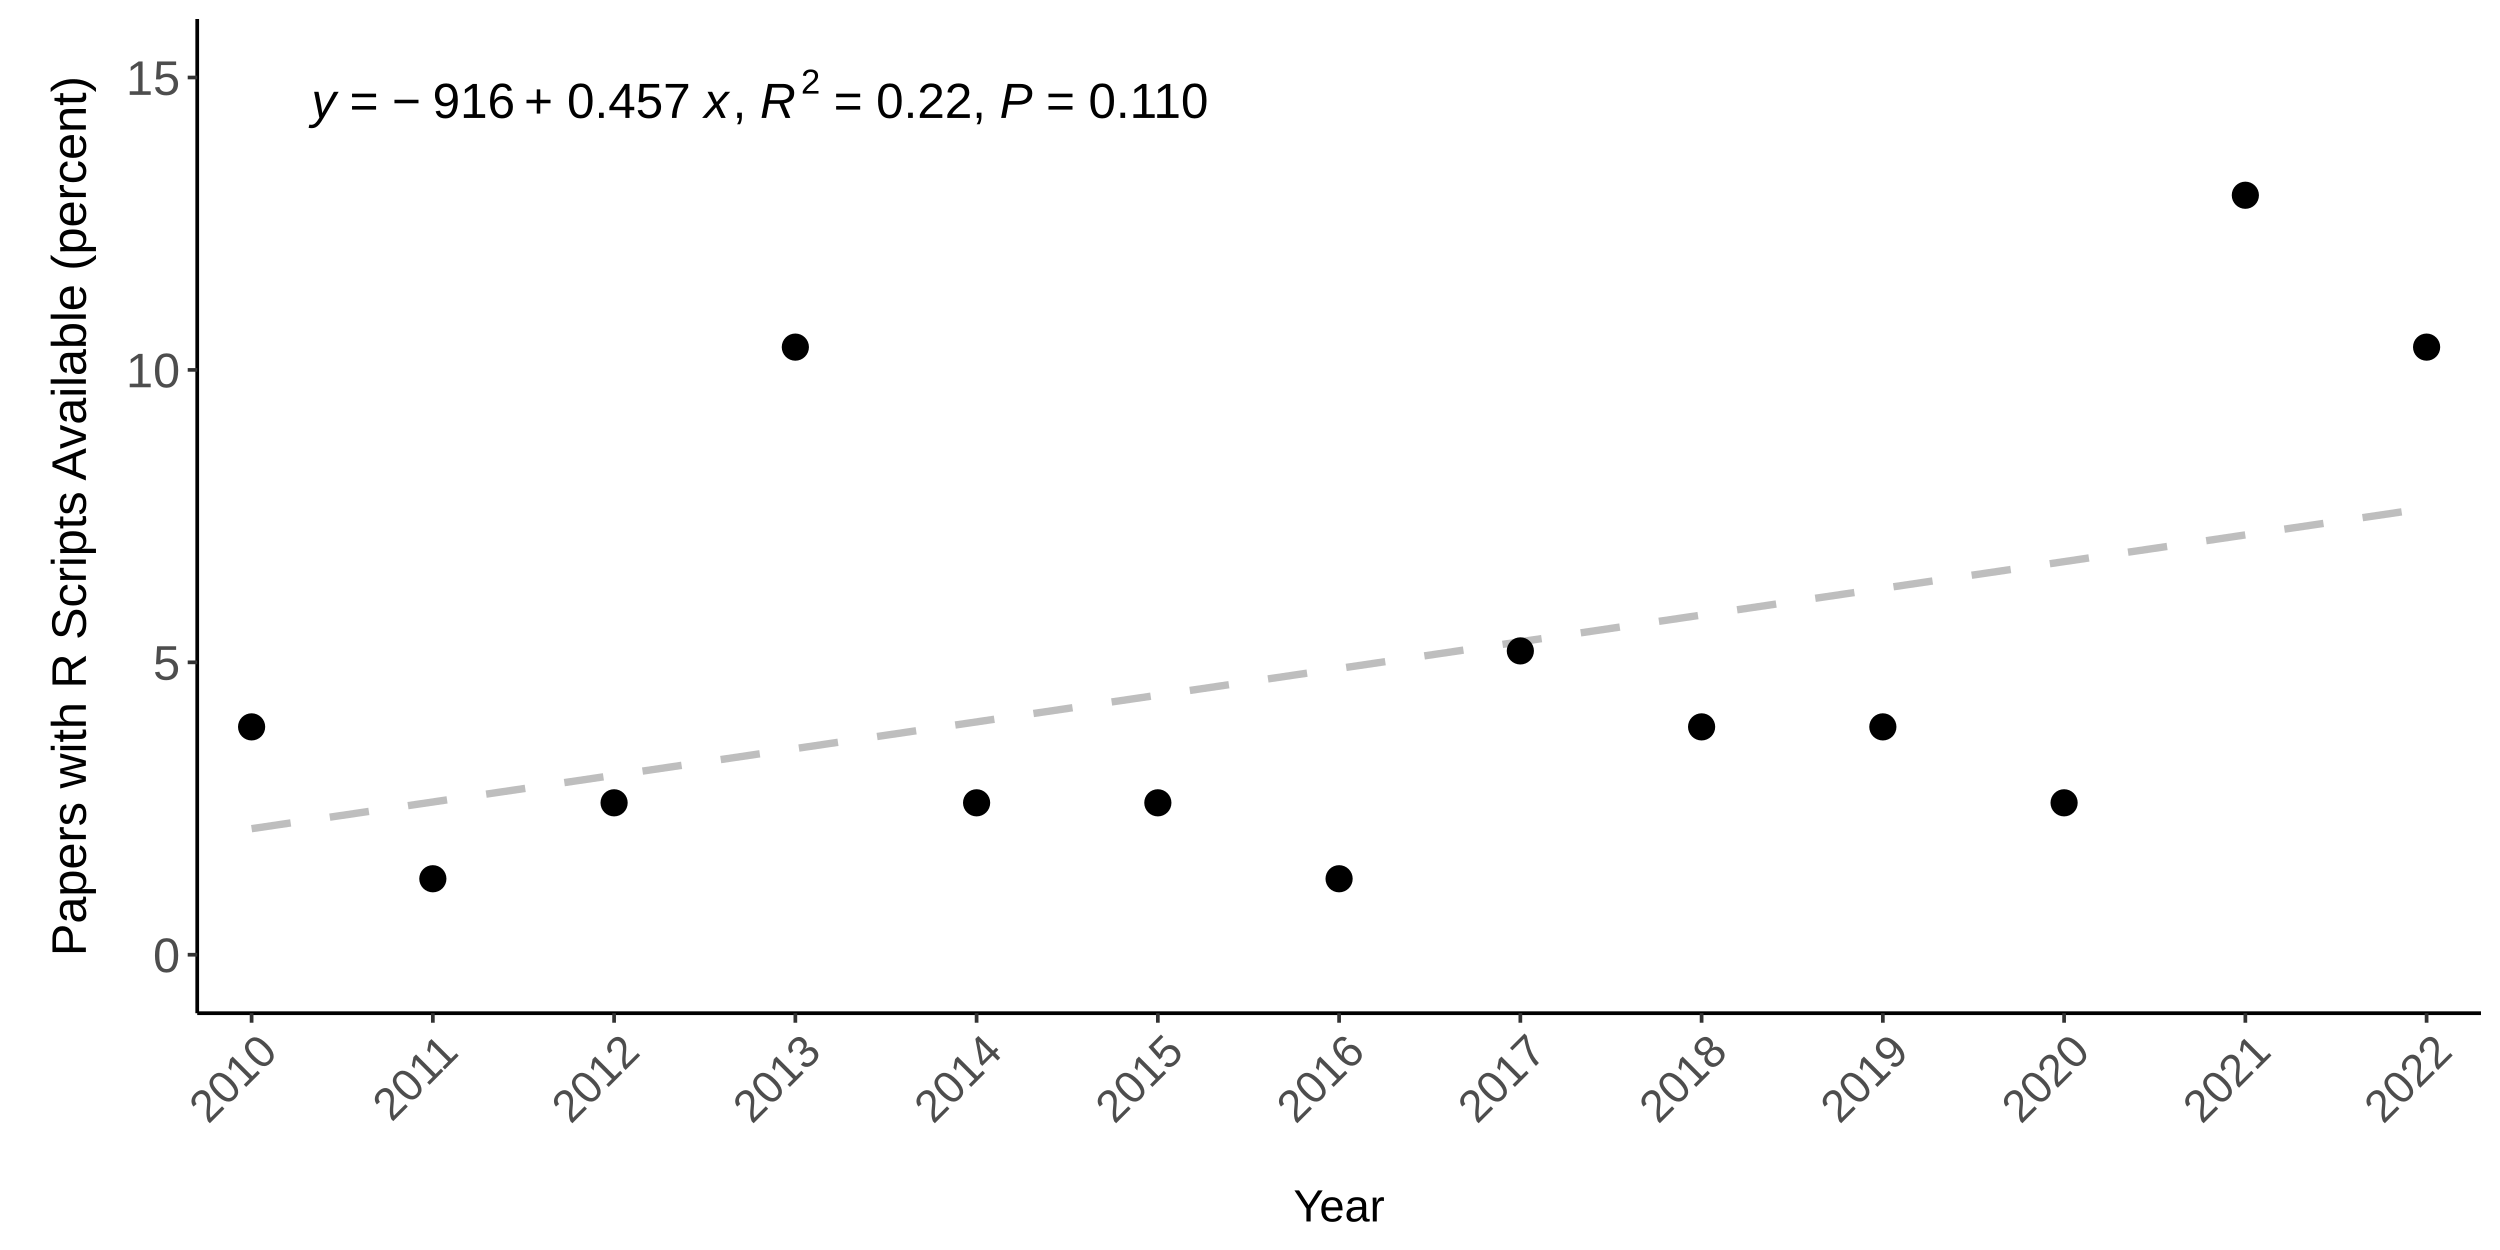
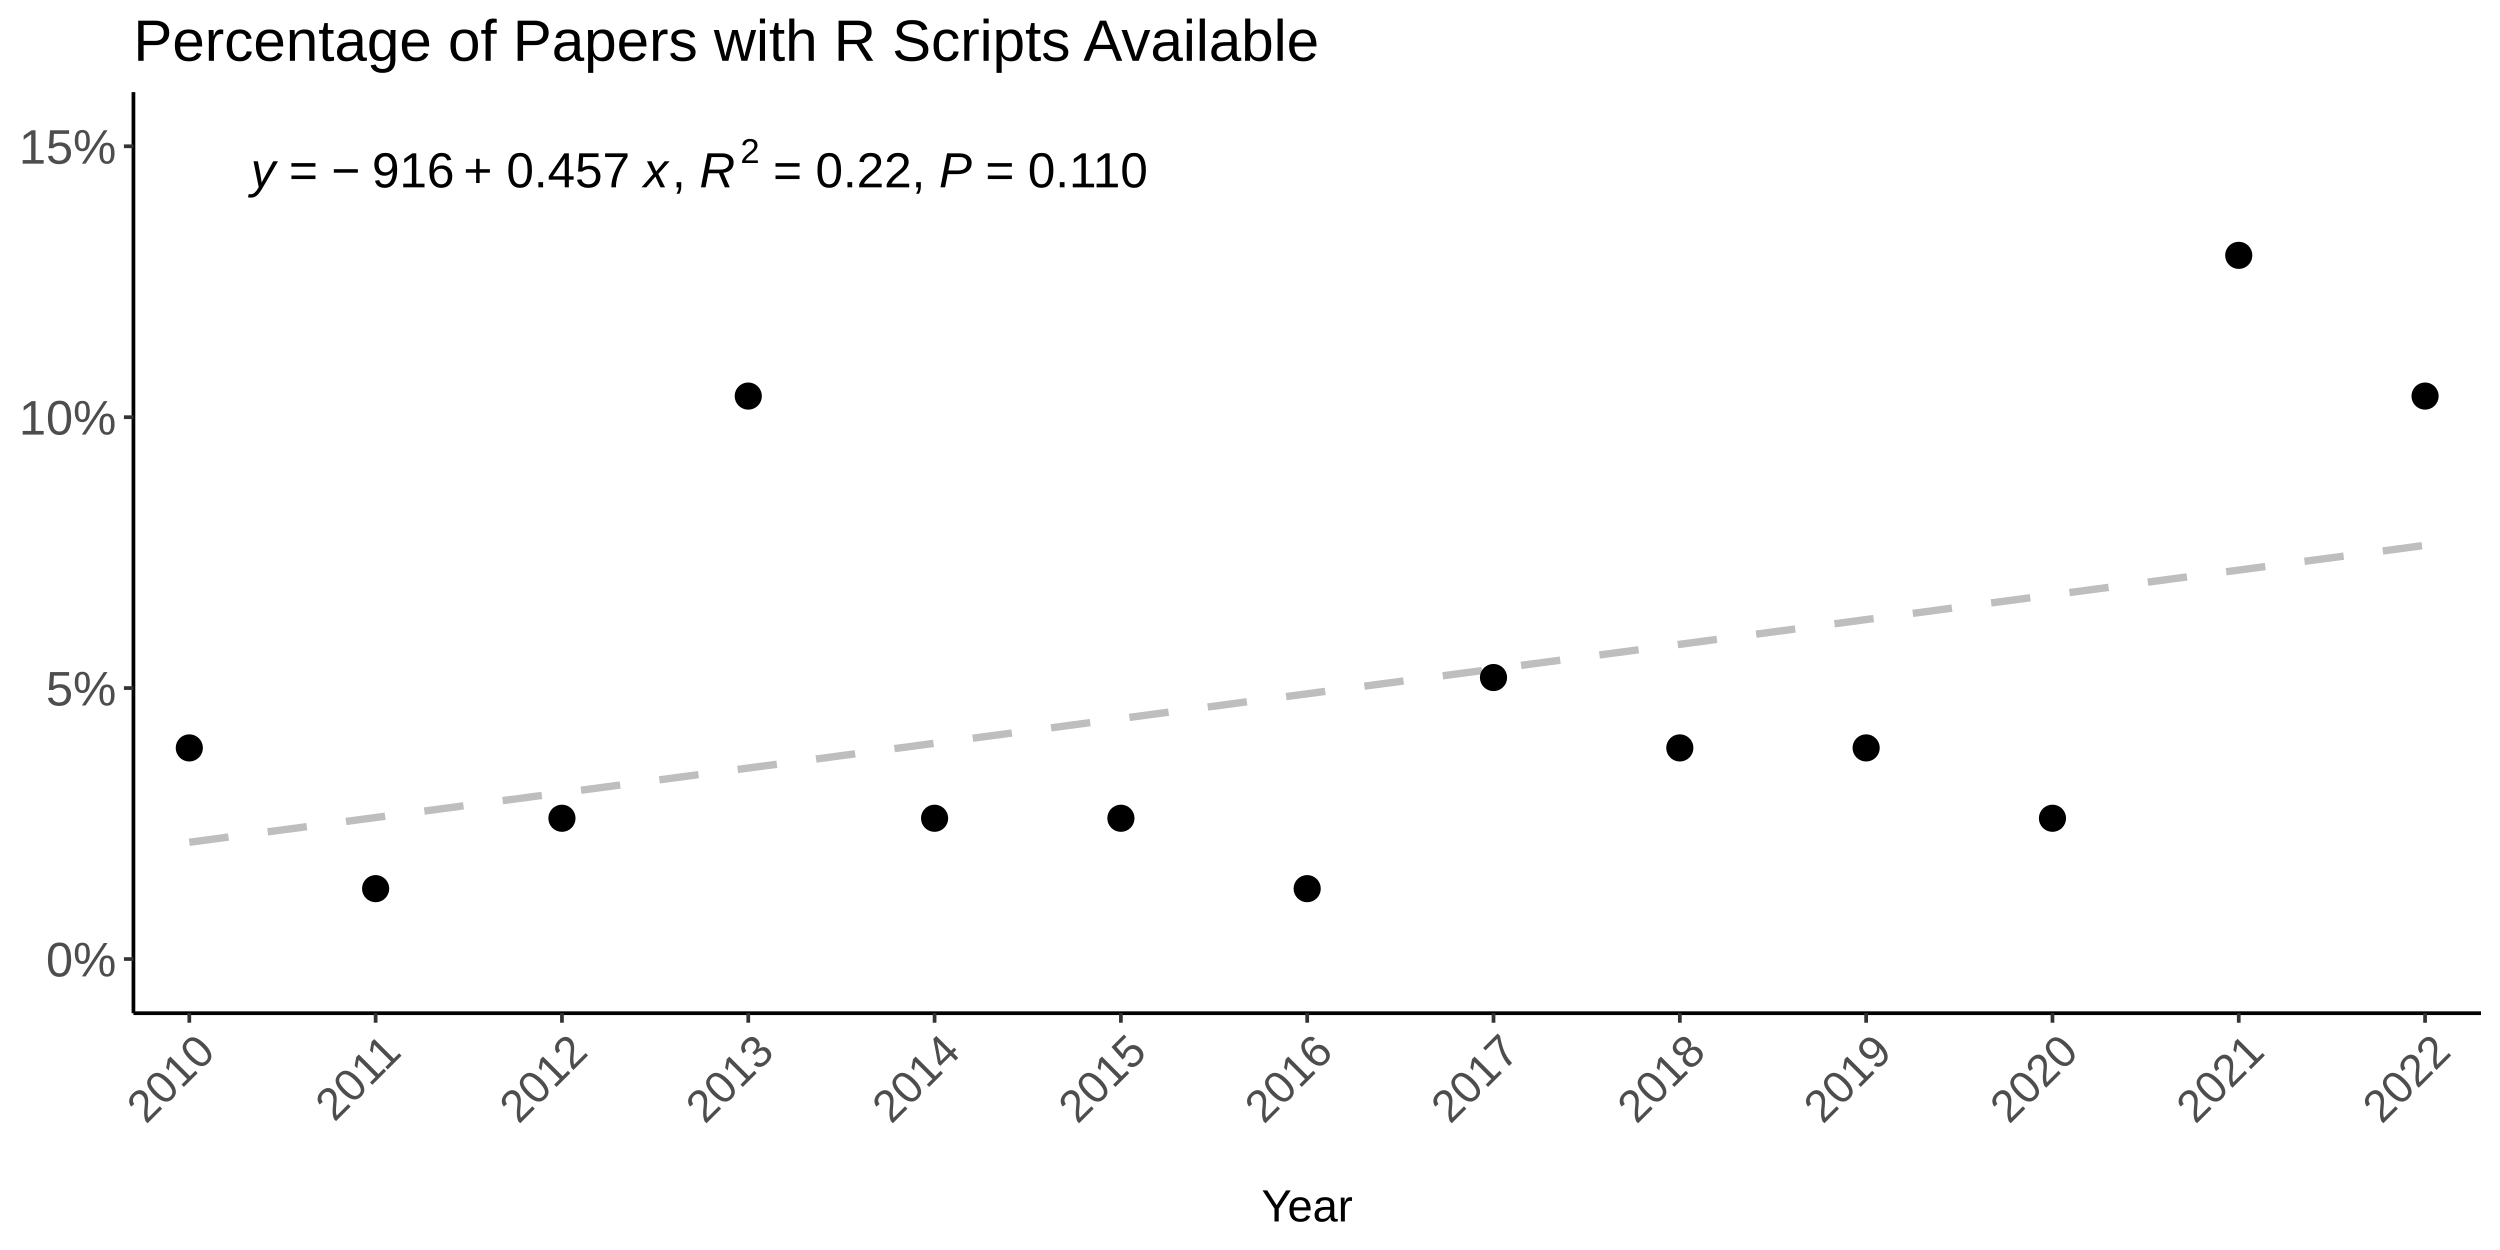
<svg xmlns="http://www.w3.org/2000/svg" class="svglite" width="720.00pt" height="360.00pt" viewBox="0 0 720.00 360.00">
  <defs>
    <style type="text/css">
    .svglite line, .svglite polyline, .svglite polygon, .svglite path, .svglite rect, .svglite circle {
      fill: none;
      stroke: #000000;
      stroke-linecap: round;
      stroke-linejoin: round;
      stroke-miterlimit: 10.00;
    }
    .svglite text {
      white-space: pre;
    }
  </style>
  </defs>
  <rect width="100%" height="100%" style="stroke: none; fill: #FFFFFF;" />
  <defs>
    <clipPath id="cpMC4wMHw3MjAuMDB8MC4wMHwzNjAuMDA=">
      <rect x="0.00" y="0.00" width="720.00" height="360.00" />
    </clipPath>
  </defs>
  <g clip-path="url(#cpMC4wMHw3MjAuMDB8MC4wMHwzNjAuMDA=)">
    <rect x="0.00" y="0.00" width="720.00" height="360.00" style="stroke-width: 1.07; stroke: #FFFFFF; fill: #FFFFFF;" />
  </g>
  <defs>
-     <clipPath id="cpNTYuODB8NzE0LjUyfDUuNDh8MjkxLjgw">
-       <rect x="56.80" y="5.48" width="657.72" height="286.32" />
+     <clipPath id="cpMzguNDN8NzE0LjUyfDI2LjUzfDI5MS44MA==">
+       <rect x="38.43" y="26.53" width="676.09" height="265.27" />
    </clipPath>
  </defs>
-   <g clip-path="url(#cpNTYuODB8NzE0LjUyfDUuNDh8MjkxLjgw)">
-     <rect x="56.80" y="5.48" width="657.72" height="286.32" style="stroke-width: 1.07; stroke: none; fill: #FFFFFF;" />
-     <polyline points="72.46,238.66 80.39,237.49 88.32,236.33 96.25,235.16 104.18,233.99 112.11,232.82 120.04,231.65 127.97,230.48 135.90,229.32 143.83,228.15 151.75,226.98 159.68,225.81 167.61,224.64 175.54,223.47 183.47,222.31 191.40,221.14 199.33,219.97 207.26,218.80 215.19,217.63 223.12,216.46 231.05,215.30 238.97,214.13 246.90,212.96 254.83,211.79 262.76,210.62 270.69,209.45 278.62,208.29 286.55,207.12 294.48,205.95 302.41,204.78 310.34,203.61 318.27,202.44 326.19,201.28 334.12,200.11 342.05,198.94 349.98,197.77 357.91,196.60 365.84,195.43 373.77,194.26 381.70,193.10 389.63,191.93 397.56,190.76 405.49,189.59 413.41,188.42 421.34,187.25 429.27,186.09 437.20,184.92 445.13,183.75 453.06,182.58 460.99,181.41 468.92,180.24 476.85,179.08 484.78,177.91 492.70,176.74 500.63,175.57 508.56,174.40 516.49,173.23 524.42,172.07 532.35,170.90 540.28,169.73 548.21,168.56 556.14,167.39 564.07,166.22 572.00,165.06 579.92,163.89 587.85,162.72 595.78,161.55 603.71,160.38 611.64,159.21 619.57,158.05 627.50,156.88 635.43,155.71 643.36,154.54 651.29,153.37 659.22,152.20 667.14,151.04 675.07,149.87 683.00,148.70 690.93,147.53 698.86,146.36 " style="stroke-width: 2.13; stroke: #BEBEBE; stroke-dasharray: 11.38,11.38; stroke-linecap: butt;" />
-     <circle cx="72.46" cy="209.34" r="3.56" style="stroke-width: 0.71; fill: #000000;" />
-     <circle cx="124.66" cy="253.08" r="3.56" style="stroke-width: 0.71; fill: #000000;" />
-     <circle cx="176.86" cy="231.21" r="3.56" style="stroke-width: 0.71; fill: #000000;" />
-     <circle cx="229.06" cy="99.97" r="3.56" style="stroke-width: 0.71; fill: #000000;" />
-     <circle cx="281.26" cy="231.21" r="3.56" style="stroke-width: 0.71; fill: #000000;" />
-     <circle cx="333.46" cy="231.21" r="3.56" style="stroke-width: 0.71; fill: #000000;" />
-     <circle cx="385.66" cy="253.08" r="3.56" style="stroke-width: 0.71; fill: #000000;" />
-     <circle cx="437.86" cy="187.46" r="3.56" style="stroke-width: 0.71; fill: #000000;" />
-     <circle cx="490.06" cy="209.34" r="3.56" style="stroke-width: 0.71; fill: #000000;" />
-     <circle cx="542.26" cy="209.34" r="3.56" style="stroke-width: 0.71; fill: #000000;" />
-     <circle cx="594.46" cy="231.21" r="3.56" style="stroke-width: 0.71; fill: #000000;" />
-     <circle cx="646.66" cy="56.23" r="3.56" style="stroke-width: 0.71; fill: #000000;" />
-     <circle cx="698.86" cy="99.97" r="3.56" style="stroke-width: 0.71; fill: #000000;" />
-     <text x="89.69" y="33.96" style="font-size: 14.23px; font-style: italic; font-family: &quot;Arial&quot;;" textLength="7.11px" lengthAdjust="spacingAndGlyphs">y</text>
-     <text x="96.80" y="33.96" style="font-size: 14.23px; font-family: &quot;Arial&quot;;" textLength="3.90px" lengthAdjust="spacingAndGlyphs"> </text>
-     <text x="100.70" y="33.96" style="font-size: 14.23px; font-family: &quot;Arial&quot;;" textLength="8.30px" lengthAdjust="spacingAndGlyphs">=</text>
-     <text x="109.00" y="33.96" style="font-size: 14.23px; font-family: &quot;Arial&quot;;" textLength="3.90px" lengthAdjust="spacingAndGlyphs"> </text>
-     <text x="112.90" y="33.96" style="font-size: 14.23px; font-family: &quot;Arial&quot;;" textLength="9.72px" lengthAdjust="spacingAndGlyphs">−</text>
-     <text x="124.59" y="33.96" style="font-size: 14.23px; font-family: &quot;Arial&quot;;" textLength="23.72px" lengthAdjust="spacingAndGlyphs">916</text>
-     <text x="150.94" y="33.96" style="font-size: 14.23px; font-family: &quot;Arial&quot;;" textLength="9.73px" lengthAdjust="spacingAndGlyphs">+</text>
-     <text x="163.30" y="33.96" style="font-size: 14.23px; font-family: &quot;Arial&quot;;" textLength="35.58px" lengthAdjust="spacingAndGlyphs">0.457</text>
-     <text x="198.87" y="33.96" style="font-size: 14.23px; font-family: &quot;Arial&quot;;" textLength="3.90px" lengthAdjust="spacingAndGlyphs"> </text>
-     <text x="202.77" y="33.96" style="font-size: 14.23px; font-style: italic; font-family: &quot;Arial&quot;;" textLength="7.11px" lengthAdjust="spacingAndGlyphs">x</text>
-     <text x="210.99" y="33.96" style="font-size: 14.23px; font-family: &quot;Arial&quot;;" textLength="7.91px" lengthAdjust="spacingAndGlyphs">, </text>
-     <text x="218.89" y="33.96" style="font-size: 14.23px; font-style: italic; font-family: &quot;Arial&quot;;" textLength="10.27px" lengthAdjust="spacingAndGlyphs">R</text>
-     <text x="230.69" y="26.95" style="font-size: 9.96px; font-family: &quot;Arial&quot;;" textLength="5.54px" lengthAdjust="spacingAndGlyphs">2</text>
-     <text x="236.23" y="33.96" style="font-size: 14.23px; font-family: &quot;Arial&quot;;" textLength="3.90px" lengthAdjust="spacingAndGlyphs"> </text>
-     <text x="240.12" y="33.96" style="font-size: 14.23px; font-family: &quot;Arial&quot;;" textLength="8.30px" lengthAdjust="spacingAndGlyphs">=</text>
-     <text x="248.42" y="33.96" style="font-size: 14.23px; font-family: &quot;Arial&quot;;" textLength="3.90px" lengthAdjust="spacingAndGlyphs"> </text>
-     <text x="252.32" y="33.96" style="font-size: 14.23px; font-family: &quot;Arial&quot;;" textLength="27.67px" lengthAdjust="spacingAndGlyphs">0.22</text>
-     <text x="279.99" y="33.96" style="font-size: 14.23px; font-family: &quot;Arial&quot;;" textLength="7.91px" lengthAdjust="spacingAndGlyphs">, </text>
-     <text x="287.89" y="33.96" style="font-size: 14.23px; font-style: italic; font-family: &quot;Arial&quot;;" textLength="9.48px" lengthAdjust="spacingAndGlyphs">P</text>
-     <text x="297.38" y="33.96" style="font-size: 14.23px; font-family: &quot;Arial&quot;;" textLength="3.90px" lengthAdjust="spacingAndGlyphs"> </text>
-     <text x="301.27" y="33.96" style="font-size: 14.23px; font-family: &quot;Arial&quot;;" textLength="8.30px" lengthAdjust="spacingAndGlyphs">=</text>
-     <text x="309.57" y="33.96" style="font-size: 14.23px; font-family: &quot;Arial&quot;;" textLength="3.90px" lengthAdjust="spacingAndGlyphs"> </text>
-     <text x="313.47" y="33.96" style="font-size: 14.23px; font-family: &quot;Arial&quot;;" textLength="34.52px" lengthAdjust="spacingAndGlyphs">0.110</text>
+   <g clip-path="url(#cpMzguNDN8NzE0LjUyfDI2LjUzfDI5MS44MA==)">
+     <rect x="38.43" y="26.53" width="676.09" height="265.27" style="stroke-width: 1.07; stroke: none; fill: #FFFFFF;" />
+     <polyline points="54.52,242.57 62.67,241.49 70.82,240.40 78.98,239.32 87.13,238.24 95.28,237.16 103.43,236.07 111.58,234.99 119.73,233.91 127.88,232.83 136.03,231.74 144.18,230.66 152.33,229.58 160.48,228.50 168.63,227.41 176.78,226.33 184.93,225.25 193.08,224.17 201.23,223.08 209.39,222.00 217.54,220.92 225.69,219.84 233.84,218.75 241.99,217.67 250.14,216.59 258.29,215.51 266.44,214.42 274.59,213.34 282.74,212.26 290.89,211.18 299.04,210.09 307.19,209.01 315.34,207.93 323.49,206.85 331.64,205.76 339.80,204.68 347.95,203.60 356.10,202.52 364.25,201.43 372.40,200.35 380.55,199.27 388.70,198.19 396.85,197.10 405.00,196.02 413.15,194.94 421.30,193.86 429.45,192.77 437.60,191.69 445.75,190.61 453.90,189.53 462.05,188.44 470.21,187.36 478.36,186.28 486.51,185.20 494.66,184.11 502.81,183.03 510.96,181.95 519.11,180.87 527.26,179.78 535.41,178.70 543.56,177.62 551.71,176.54 559.86,175.45 568.01,174.37 576.16,173.29 584.31,172.21 592.46,171.12 600.62,170.04 608.77,168.96 616.92,167.88 625.07,166.79 633.22,165.71 641.37,164.63 649.52,163.55 657.67,162.47 665.82,161.38 673.97,160.30 682.12,159.22 690.27,158.14 698.42,157.05 " style="stroke-width: 2.13; stroke: #BEBEBE; stroke-dasharray: 11.38,11.38; stroke-linecap: butt;" />
+     <circle cx="54.52" cy="215.40" r="3.56" style="stroke-width: 0.71; fill: #000000;" />
+     <circle cx="108.18" cy="255.93" r="3.56" style="stroke-width: 0.71; fill: #000000;" />
+     <circle cx="161.84" cy="235.66" r="3.56" style="stroke-width: 0.71; fill: #000000;" />
+     <circle cx="215.50" cy="114.07" r="3.56" style="stroke-width: 0.71; fill: #000000;" />
+     <circle cx="269.16" cy="235.66" r="3.56" style="stroke-width: 0.71; fill: #000000;" />
+     <circle cx="322.82" cy="235.66" r="3.56" style="stroke-width: 0.71; fill: #000000;" />
+     <circle cx="376.47" cy="255.93" r="3.56" style="stroke-width: 0.71; fill: #000000;" />
+     <circle cx="430.13" cy="195.13" r="3.56" style="stroke-width: 0.71; fill: #000000;" />
+     <circle cx="483.79" cy="215.40" r="3.56" style="stroke-width: 0.71; fill: #000000;" />
+     <circle cx="537.45" cy="215.40" r="3.56" style="stroke-width: 0.71; fill: #000000;" />
+     <circle cx="591.11" cy="235.66" r="3.56" style="stroke-width: 0.71; fill: #000000;" />
+     <circle cx="644.76" cy="73.54" r="3.56" style="stroke-width: 0.71; fill: #000000;" />
+     <circle cx="698.42" cy="114.07" r="3.56" style="stroke-width: 0.71; fill: #000000;" />
+     <text x="72.23" y="53.96" style="font-size: 14.23px; font-style: italic; font-family: &quot;Arial&quot;;" textLength="7.11px" lengthAdjust="spacingAndGlyphs">y</text>
+     <text x="79.34" y="53.96" style="font-size: 14.23px; font-family: &quot;Arial&quot;;" textLength="3.90px" lengthAdjust="spacingAndGlyphs"> </text>
+     <text x="83.24" y="53.96" style="font-size: 14.23px; font-family: &quot;Arial&quot;;" textLength="8.30px" lengthAdjust="spacingAndGlyphs">=</text>
+     <text x="91.54" y="53.96" style="font-size: 14.23px; font-family: &quot;Arial&quot;;" textLength="3.90px" lengthAdjust="spacingAndGlyphs"> </text>
+     <text x="95.44" y="53.96" style="font-size: 14.23px; font-family: &quot;Arial&quot;;" textLength="9.72px" lengthAdjust="spacingAndGlyphs">−</text>
+     <text x="107.13" y="53.96" style="font-size: 14.23px; font-family: &quot;Arial&quot;;" textLength="23.72px" lengthAdjust="spacingAndGlyphs">916</text>
+     <text x="133.48" y="53.96" style="font-size: 14.23px; font-family: &quot;Arial&quot;;" textLength="9.73px" lengthAdjust="spacingAndGlyphs">+</text>
+     <text x="145.84" y="53.96" style="font-size: 14.23px; font-family: &quot;Arial&quot;;" textLength="35.58px" lengthAdjust="spacingAndGlyphs">0.457</text>
+     <text x="181.41" y="53.96" style="font-size: 14.23px; font-family: &quot;Arial&quot;;" textLength="3.90px" lengthAdjust="spacingAndGlyphs"> </text>
+     <text x="185.31" y="53.96" style="font-size: 14.23px; font-style: italic; font-family: &quot;Arial&quot;;" textLength="7.11px" lengthAdjust="spacingAndGlyphs">x</text>
+     <text x="193.53" y="53.96" style="font-size: 14.23px; font-family: &quot;Arial&quot;;" textLength="7.91px" lengthAdjust="spacingAndGlyphs">, </text>
+     <text x="201.44" y="53.96" style="font-size: 14.23px; font-style: italic; font-family: &quot;Arial&quot;;" textLength="10.27px" lengthAdjust="spacingAndGlyphs">R</text>
+     <text x="213.23" y="46.95" style="font-size: 9.96px; font-family: &quot;Arial&quot;;" textLength="5.54px" lengthAdjust="spacingAndGlyphs">2</text>
+     <text x="218.77" y="53.96" style="font-size: 14.23px; font-family: &quot;Arial&quot;;" textLength="3.90px" lengthAdjust="spacingAndGlyphs"> </text>
+     <text x="222.66" y="53.96" style="font-size: 14.23px; font-family: &quot;Arial&quot;;" textLength="8.30px" lengthAdjust="spacingAndGlyphs">=</text>
+     <text x="230.96" y="53.96" style="font-size: 14.23px; font-family: &quot;Arial&quot;;" textLength="3.90px" lengthAdjust="spacingAndGlyphs"> </text>
+     <text x="234.86" y="53.96" style="font-size: 14.23px; font-family: &quot;Arial&quot;;" textLength="27.67px" lengthAdjust="spacingAndGlyphs">0.22</text>
+     <text x="262.53" y="53.96" style="font-size: 14.23px; font-family: &quot;Arial&quot;;" textLength="7.91px" lengthAdjust="spacingAndGlyphs">, </text>
+     <text x="270.43" y="53.96" style="font-size: 14.23px; font-style: italic; font-family: &quot;Arial&quot;;" textLength="9.48px" lengthAdjust="spacingAndGlyphs">P</text>
+     <text x="279.92" y="53.96" style="font-size: 14.23px; font-family: &quot;Arial&quot;;" textLength="3.90px" lengthAdjust="spacingAndGlyphs"> </text>
+     <text x="283.81" y="53.96" style="font-size: 14.23px; font-family: &quot;Arial&quot;;" textLength="8.30px" lengthAdjust="spacingAndGlyphs">=</text>
+     <text x="292.11" y="53.96" style="font-size: 14.23px; font-family: &quot;Arial&quot;;" textLength="3.90px" lengthAdjust="spacingAndGlyphs"> </text>
+     <text x="296.01" y="53.96" style="font-size: 14.23px; font-family: &quot;Arial&quot;;" textLength="34.52px" lengthAdjust="spacingAndGlyphs">0.110</text>
  </g>
  <g clip-path="url(#cpMC4wMHw3MjAuMDB8MC4wMHwzNjAuMDA=)">
-     <polyline points="56.80,291.80 56.80,5.48 " style="stroke-width: 1.07; stroke-linecap: butt;" />
-     <text x="51.87" y="279.97" text-anchor="end" style="font-size: 14.00px;fill: #4D4D4D; font-family: &quot;Arial&quot;;" textLength="7.78px" lengthAdjust="spacingAndGlyphs">0</text>
-     <text x="51.87" y="195.76" text-anchor="end" style="font-size: 14.00px;fill: #4D4D4D; font-family: &quot;Arial&quot;;" textLength="7.78px" lengthAdjust="spacingAndGlyphs">5</text>
-     <text x="51.87" y="111.54" text-anchor="end" style="font-size: 14.00px;fill: #4D4D4D; font-family: &quot;Arial&quot;;" textLength="15.57px" lengthAdjust="spacingAndGlyphs">10</text>
-     <text x="51.87" y="27.33" text-anchor="end" style="font-size: 14.00px;fill: #4D4D4D; font-family: &quot;Arial&quot;;" textLength="15.57px" lengthAdjust="spacingAndGlyphs">15</text>
-     <polyline points="54.06,274.96 56.80,274.96 " style="stroke-width: 1.07; stroke: #333333; stroke-linecap: butt;" />
-     <polyline points="54.06,190.75 56.80,190.75 " style="stroke-width: 1.07; stroke: #333333; stroke-linecap: butt;" />
-     <polyline points="54.06,106.53 56.80,106.53 " style="stroke-width: 1.07; stroke: #333333; stroke-linecap: butt;" />
-     <polyline points="54.06,22.32 56.80,22.32 " style="stroke-width: 1.07; stroke: #333333; stroke-linecap: butt;" />
-     <polyline points="56.80,291.80 714.52,291.80 " style="stroke-width: 1.07; stroke-linecap: butt;" />
-     <polyline points="72.46,294.54 72.46,291.80 " style="stroke-width: 1.07; stroke: #333333; stroke-linecap: butt;" />
-     <polyline points="124.66,294.54 124.66,291.80 " style="stroke-width: 1.07; stroke: #333333; stroke-linecap: butt;" />
-     <polyline points="176.86,294.54 176.86,291.80 " style="stroke-width: 1.07; stroke: #333333; stroke-linecap: butt;" />
-     <polyline points="229.06,294.54 229.06,291.80 " style="stroke-width: 1.07; stroke: #333333; stroke-linecap: butt;" />
-     <polyline points="281.26,294.54 281.26,291.80 " style="stroke-width: 1.07; stroke: #333333; stroke-linecap: butt;" />
-     <polyline points="333.46,294.54 333.46,291.80 " style="stroke-width: 1.07; stroke: #333333; stroke-linecap: butt;" />
-     <polyline points="385.66,294.54 385.66,291.80 " style="stroke-width: 1.07; stroke: #333333; stroke-linecap: butt;" />
-     <polyline points="437.86,294.54 437.86,291.80 " style="stroke-width: 1.07; stroke: #333333; stroke-linecap: butt;" />
-     <polyline points="490.06,294.54 490.06,291.80 " style="stroke-width: 1.07; stroke: #333333; stroke-linecap: butt;" />
-     <polyline points="542.26,294.54 542.26,291.80 " style="stroke-width: 1.07; stroke: #333333; stroke-linecap: butt;" />
-     <polyline points="594.46,294.54 594.46,291.80 " style="stroke-width: 1.07; stroke: #333333; stroke-linecap: butt;" />
-     <polyline points="646.66,294.54 646.66,291.80 " style="stroke-width: 1.07; stroke: #333333; stroke-linecap: butt;" />
-     <polyline points="698.86,294.54 698.86,291.80 " style="stroke-width: 1.07; stroke: #333333; stroke-linecap: butt;" />
-     <text transform="translate(80.43,303.51) rotate(-45)" text-anchor="end" style="font-size: 13.00px;fill: #4D4D4D; font-family: &quot;Arial&quot;;" textLength="28.92px" lengthAdjust="spacingAndGlyphs">2010</text>
-     <text transform="translate(132.56,303.58) rotate(-45)" text-anchor="end" style="font-size: 13.00px;fill: #4D4D4D; font-family: &quot;Arial&quot;;" textLength="27.95px" lengthAdjust="spacingAndGlyphs">2011</text>
-     <text transform="translate(184.83,303.51) rotate(-45)" text-anchor="end" style="font-size: 13.00px;fill: #4D4D4D; font-family: &quot;Arial&quot;;" textLength="28.92px" lengthAdjust="spacingAndGlyphs">2012</text>
-     <text transform="translate(237.03,303.51) rotate(-45)" text-anchor="end" style="font-size: 13.00px;fill: #4D4D4D; font-family: &quot;Arial&quot;;" textLength="28.92px" lengthAdjust="spacingAndGlyphs">2013</text>
-     <text transform="translate(289.23,303.51) rotate(-45)" text-anchor="end" style="font-size: 13.00px;fill: #4D4D4D; font-family: &quot;Arial&quot;;" textLength="28.92px" lengthAdjust="spacingAndGlyphs">2014</text>
-     <text transform="translate(341.43,303.51) rotate(-45)" text-anchor="end" style="font-size: 13.00px;fill: #4D4D4D; font-family: &quot;Arial&quot;;" textLength="28.92px" lengthAdjust="spacingAndGlyphs">2015</text>
-     <text transform="translate(393.63,303.51) rotate(-45)" text-anchor="end" style="font-size: 13.00px;fill: #4D4D4D; font-family: &quot;Arial&quot;;" textLength="28.92px" lengthAdjust="spacingAndGlyphs">2016</text>
-     <text transform="translate(445.83,303.51) rotate(-45)" text-anchor="end" style="font-size: 13.00px;fill: #4D4D4D; font-family: &quot;Arial&quot;;" textLength="28.92px" lengthAdjust="spacingAndGlyphs">2017</text>
-     <text transform="translate(498.03,303.51) rotate(-45)" text-anchor="end" style="font-size: 13.00px;fill: #4D4D4D; font-family: &quot;Arial&quot;;" textLength="28.92px" lengthAdjust="spacingAndGlyphs">2018</text>
-     <text transform="translate(550.23,303.51) rotate(-45)" text-anchor="end" style="font-size: 13.00px;fill: #4D4D4D; font-family: &quot;Arial&quot;;" textLength="28.92px" lengthAdjust="spacingAndGlyphs">2019</text>
-     <text transform="translate(602.43,303.51) rotate(-45)" text-anchor="end" style="font-size: 13.00px;fill: #4D4D4D; font-family: &quot;Arial&quot;;" textLength="28.92px" lengthAdjust="spacingAndGlyphs">2020</text>
-     <text transform="translate(654.63,303.51) rotate(-45)" text-anchor="end" style="font-size: 13.00px;fill: #4D4D4D; font-family: &quot;Arial&quot;;" textLength="28.92px" lengthAdjust="spacingAndGlyphs">2021</text>
-     <text transform="translate(706.83,303.51) rotate(-45)" text-anchor="end" style="font-size: 13.00px;fill: #4D4D4D; font-family: &quot;Arial&quot;;" textLength="28.92px" lengthAdjust="spacingAndGlyphs">2022</text>
-     <text x="385.66" y="337.74" text-anchor="middle" style="font-size: 13.00px; font-family: &quot;Arial&quot;;" textLength="0.00px" lengthAdjust="spacingAndGlyphs" />
-     <text x="385.66" y="351.78" text-anchor="middle" style="font-size: 13.00px; font-family: &quot;Arial&quot;;" textLength="26.27px" lengthAdjust="spacingAndGlyphs">Year</text>
-     <text transform="translate(9.61,148.64) rotate(-90)" text-anchor="middle" style="font-size: 14.00px; font-family: &quot;Arial&quot;;" textLength="0.00px" lengthAdjust="spacingAndGlyphs" />
-     <text transform="translate(24.73,148.64) rotate(-90)" text-anchor="middle" style="font-size: 14.00px; font-family: &quot;Arial&quot;;" textLength="257.22px" lengthAdjust="spacingAndGlyphs"> Papers with R Scripts Available (percent)</text>
+     <polyline points="38.43,291.80 38.43,26.53 " style="stroke-width: 1.07; stroke-linecap: butt;" />
+     <text x="33.49" y="281.21" text-anchor="end" style="font-size: 14.00px;fill: #4D4D4D; font-family: &quot;Arial&quot;;" textLength="20.23px" lengthAdjust="spacingAndGlyphs">0%</text>
+     <text x="33.49" y="203.18" text-anchor="end" style="font-size: 14.00px;fill: #4D4D4D; font-family: &quot;Arial&quot;;" textLength="20.23px" lengthAdjust="spacingAndGlyphs">5%</text>
+     <text x="33.49" y="125.16" text-anchor="end" style="font-size: 14.00px;fill: #4D4D4D; font-family: &quot;Arial&quot;;" textLength="28.02px" lengthAdjust="spacingAndGlyphs">10%</text>
+     <text x="33.49" y="47.14" text-anchor="end" style="font-size: 14.00px;fill: #4D4D4D; font-family: &quot;Arial&quot;;" textLength="28.02px" lengthAdjust="spacingAndGlyphs">15%</text>
+     <polyline points="35.69,276.20 38.43,276.20 " style="stroke-width: 1.07; stroke: #333333; stroke-linecap: butt;" />
+     <polyline points="35.69,198.17 38.43,198.17 " style="stroke-width: 1.07; stroke: #333333; stroke-linecap: butt;" />
+     <polyline points="35.69,120.15 38.43,120.15 " style="stroke-width: 1.07; stroke: #333333; stroke-linecap: butt;" />
+     <polyline points="35.69,42.13 38.43,42.13 " style="stroke-width: 1.07; stroke: #333333; stroke-linecap: butt;" />
+     <polyline points="38.43,291.80 714.52,291.80 " style="stroke-width: 1.07; stroke-linecap: butt;" />
+     <polyline points="54.52,294.54 54.52,291.80 " style="stroke-width: 1.07; stroke: #333333; stroke-linecap: butt;" />
+     <polyline points="108.18,294.54 108.18,291.80 " style="stroke-width: 1.07; stroke: #333333; stroke-linecap: butt;" />
+     <polyline points="161.84,294.54 161.84,291.80 " style="stroke-width: 1.07; stroke: #333333; stroke-linecap: butt;" />
+     <polyline points="215.50,294.54 215.50,291.80 " style="stroke-width: 1.07; stroke: #333333; stroke-linecap: butt;" />
+     <polyline points="269.16,294.54 269.16,291.80 " style="stroke-width: 1.07; stroke: #333333; stroke-linecap: butt;" />
+     <polyline points="322.82,294.54 322.82,291.80 " style="stroke-width: 1.07; stroke: #333333; stroke-linecap: butt;" />
+     <polyline points="376.47,294.54 376.47,291.80 " style="stroke-width: 1.07; stroke: #333333; stroke-linecap: butt;" />
+     <polyline points="430.13,294.54 430.13,291.80 " style="stroke-width: 1.07; stroke: #333333; stroke-linecap: butt;" />
+     <polyline points="483.79,294.54 483.79,291.80 " style="stroke-width: 1.07; stroke: #333333; stroke-linecap: butt;" />
+     <polyline points="537.45,294.54 537.45,291.80 " style="stroke-width: 1.07; stroke: #333333; stroke-linecap: butt;" />
+     <polyline points="591.11,294.54 591.11,291.80 " style="stroke-width: 1.07; stroke: #333333; stroke-linecap: butt;" />
+     <polyline points="644.76,294.54 644.76,291.80 " style="stroke-width: 1.07; stroke: #333333; stroke-linecap: butt;" />
+     <polyline points="698.42,294.54 698.42,291.80 " style="stroke-width: 1.07; stroke: #333333; stroke-linecap: butt;" />
+     <text transform="translate(62.49,303.51) rotate(-45)" text-anchor="end" style="font-size: 13.00px;fill: #4D4D4D; font-family: &quot;Arial&quot;;" textLength="28.92px" lengthAdjust="spacingAndGlyphs">2010</text>
+     <text transform="translate(116.08,303.58) rotate(-45)" text-anchor="end" style="font-size: 13.00px;fill: #4D4D4D; font-family: &quot;Arial&quot;;" textLength="27.95px" lengthAdjust="spacingAndGlyphs">2011</text>
+     <text transform="translate(169.81,303.51) rotate(-45)" text-anchor="end" style="font-size: 13.00px;fill: #4D4D4D; font-family: &quot;Arial&quot;;" textLength="28.92px" lengthAdjust="spacingAndGlyphs">2012</text>
+     <text transform="translate(223.47,303.51) rotate(-45)" text-anchor="end" style="font-size: 13.00px;fill: #4D4D4D; font-family: &quot;Arial&quot;;" textLength="28.92px" lengthAdjust="spacingAndGlyphs">2013</text>
+     <text transform="translate(277.13,303.51) rotate(-45)" text-anchor="end" style="font-size: 13.00px;fill: #4D4D4D; font-family: &quot;Arial&quot;;" textLength="28.92px" lengthAdjust="spacingAndGlyphs">2014</text>
+     <text transform="translate(330.78,303.51) rotate(-45)" text-anchor="end" style="font-size: 13.00px;fill: #4D4D4D; font-family: &quot;Arial&quot;;" textLength="28.92px" lengthAdjust="spacingAndGlyphs">2015</text>
+     <text transform="translate(384.44,303.51) rotate(-45)" text-anchor="end" style="font-size: 13.00px;fill: #4D4D4D; font-family: &quot;Arial&quot;;" textLength="28.92px" lengthAdjust="spacingAndGlyphs">2016</text>
+     <text transform="translate(438.10,303.51) rotate(-45)" text-anchor="end" style="font-size: 13.00px;fill: #4D4D4D; font-family: &quot;Arial&quot;;" textLength="28.92px" lengthAdjust="spacingAndGlyphs">2017</text>
+     <text transform="translate(491.76,303.51) rotate(-45)" text-anchor="end" style="font-size: 13.00px;fill: #4D4D4D; font-family: &quot;Arial&quot;;" textLength="28.92px" lengthAdjust="spacingAndGlyphs">2018</text>
+     <text transform="translate(545.42,303.51) rotate(-45)" text-anchor="end" style="font-size: 13.00px;fill: #4D4D4D; font-family: &quot;Arial&quot;;" textLength="28.92px" lengthAdjust="spacingAndGlyphs">2019</text>
+     <text transform="translate(599.08,303.51) rotate(-45)" text-anchor="end" style="font-size: 13.00px;fill: #4D4D4D; font-family: &quot;Arial&quot;;" textLength="28.92px" lengthAdjust="spacingAndGlyphs">2020</text>
+     <text transform="translate(652.73,303.51) rotate(-45)" text-anchor="end" style="font-size: 13.00px;fill: #4D4D4D; font-family: &quot;Arial&quot;;" textLength="28.92px" lengthAdjust="spacingAndGlyphs">2021</text>
+     <text transform="translate(706.39,303.51) rotate(-45)" text-anchor="end" style="font-size: 13.00px;fill: #4D4D4D; font-family: &quot;Arial&quot;;" textLength="28.92px" lengthAdjust="spacingAndGlyphs">2022</text>
+     <text x="376.47" y="337.74" text-anchor="middle" style="font-size: 13.00px; font-family: &quot;Arial&quot;;" textLength="0.00px" lengthAdjust="spacingAndGlyphs" />
+     <text x="376.47" y="351.78" text-anchor="middle" style="font-size: 13.00px; font-family: &quot;Arial&quot;;" textLength="26.27px" lengthAdjust="spacingAndGlyphs">Year</text>
+     <text x="38.43" y="17.51" style="font-size: 16.80px; font-family: &quot;Arial&quot;;" textLength="341.47px" lengthAdjust="spacingAndGlyphs">Percentage of Papers with R Scripts Available</text>
  </g>
</svg>
